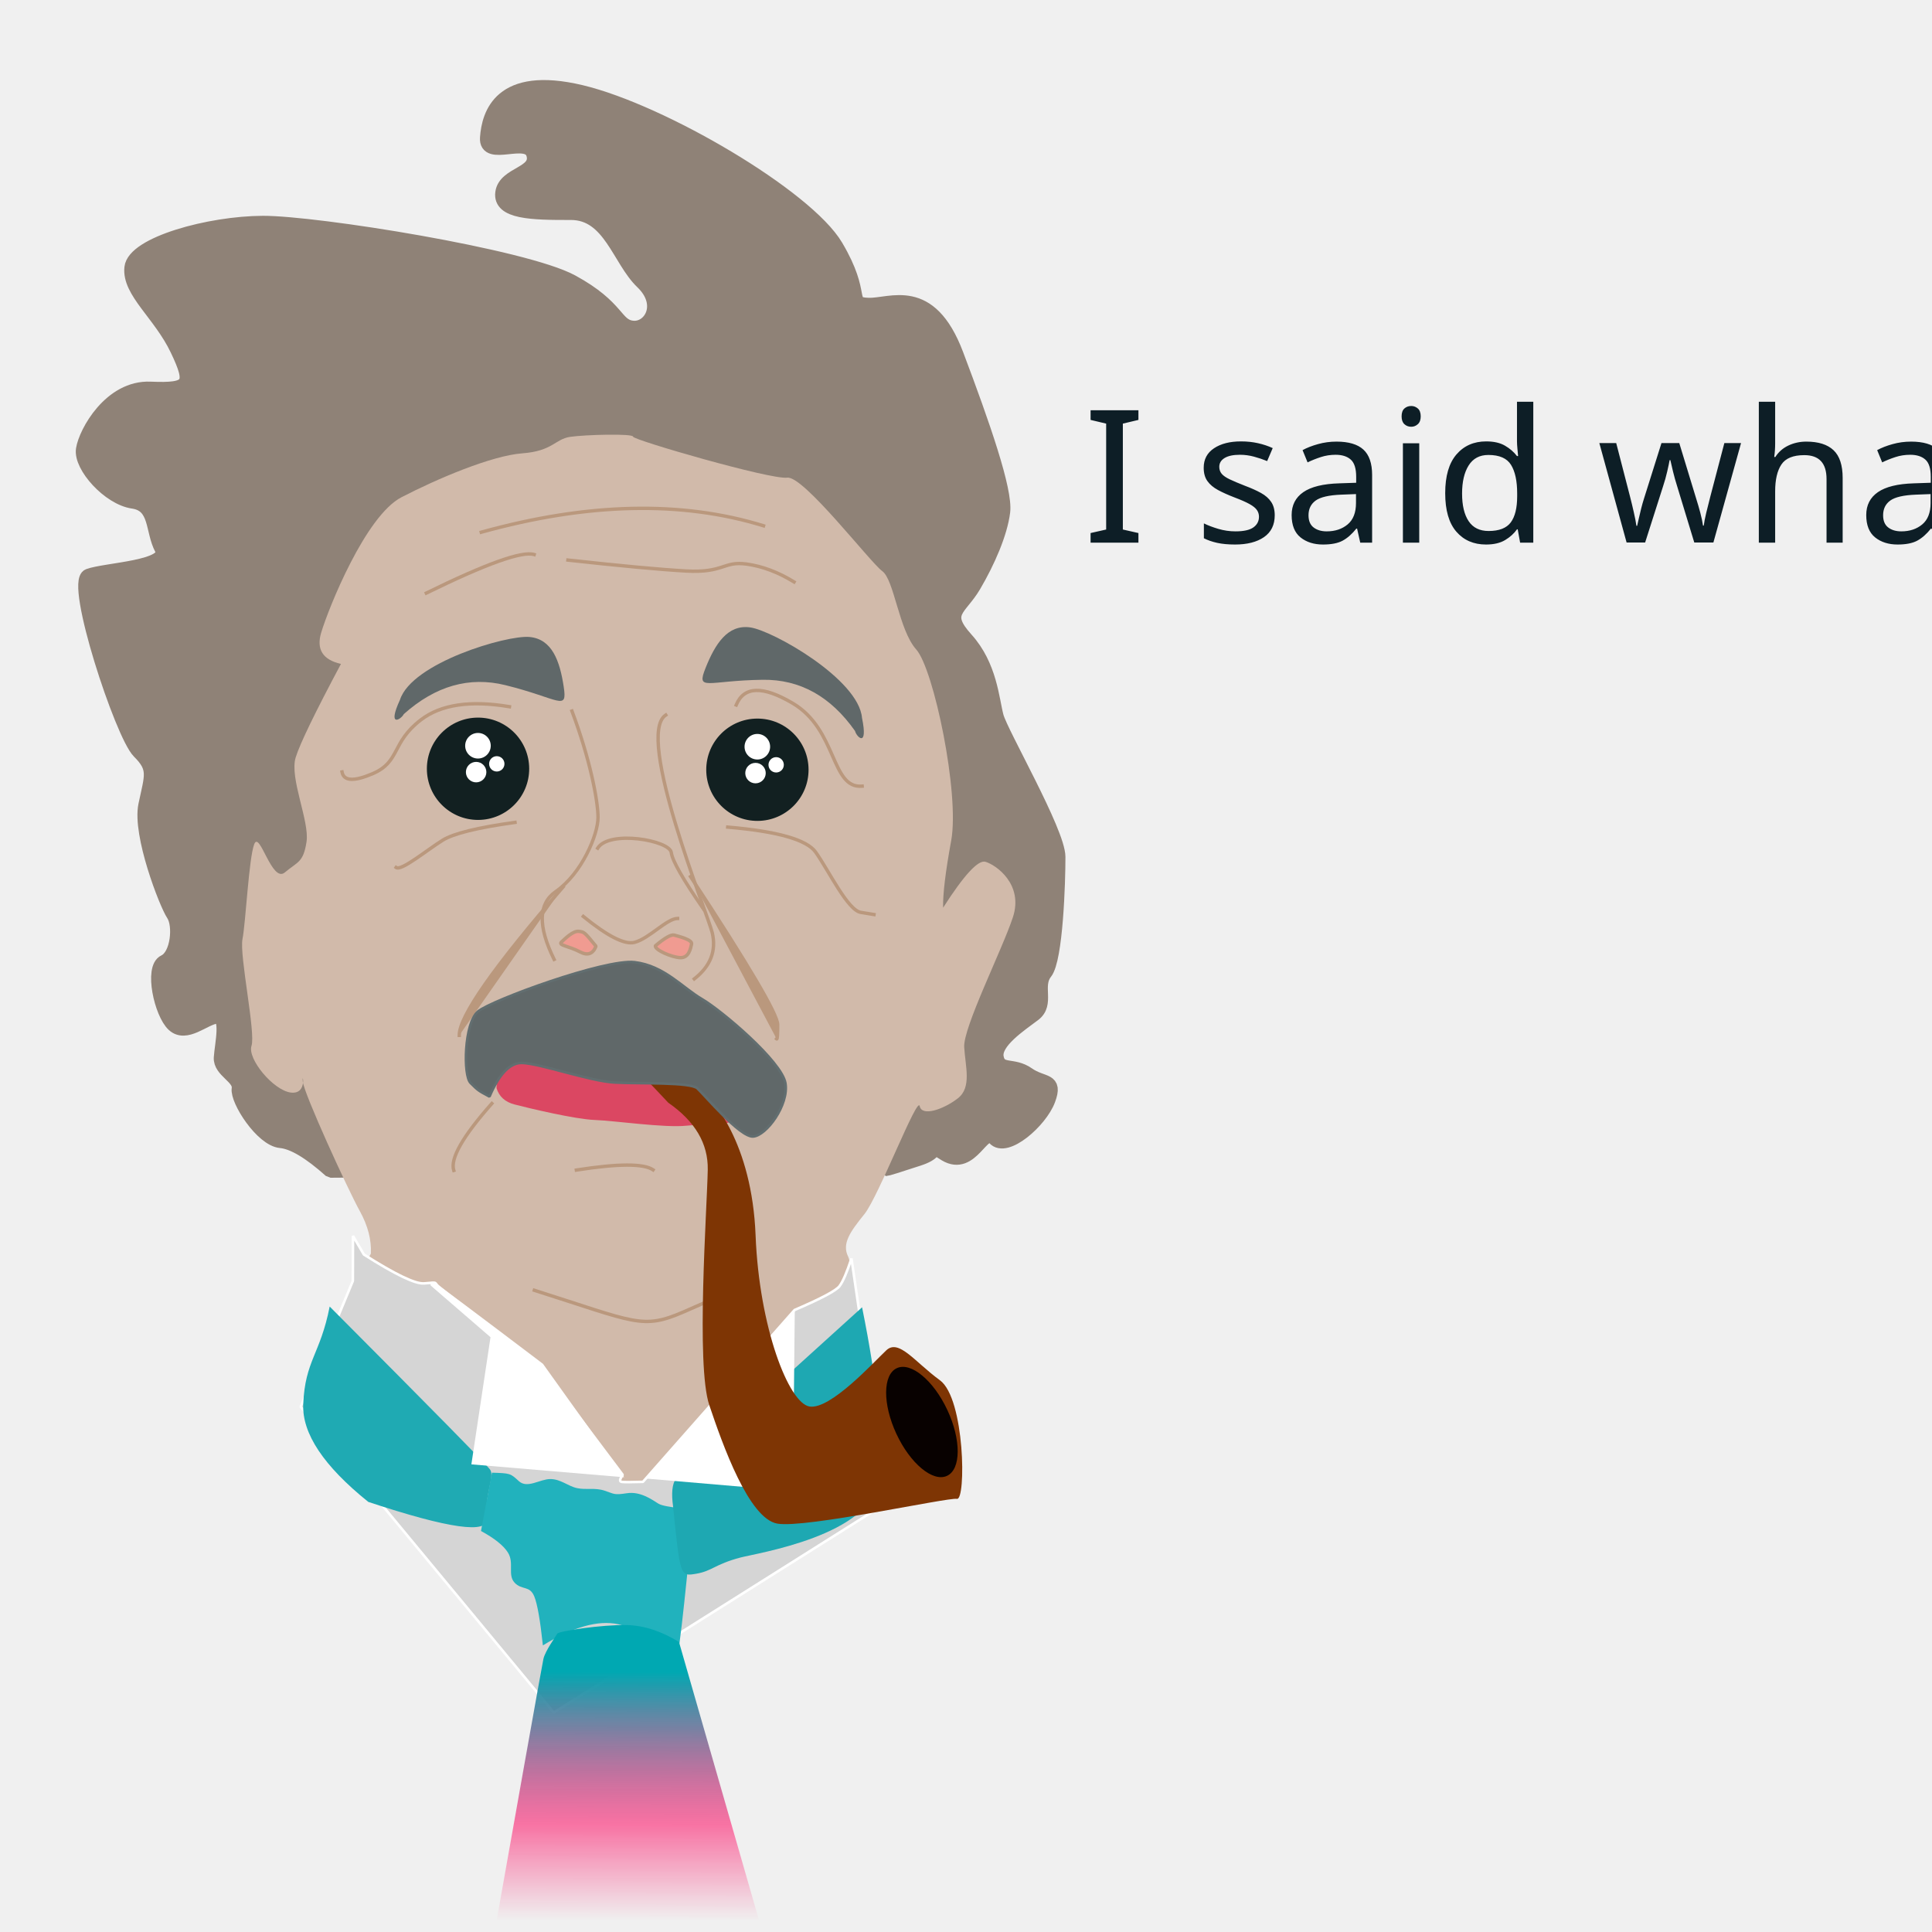
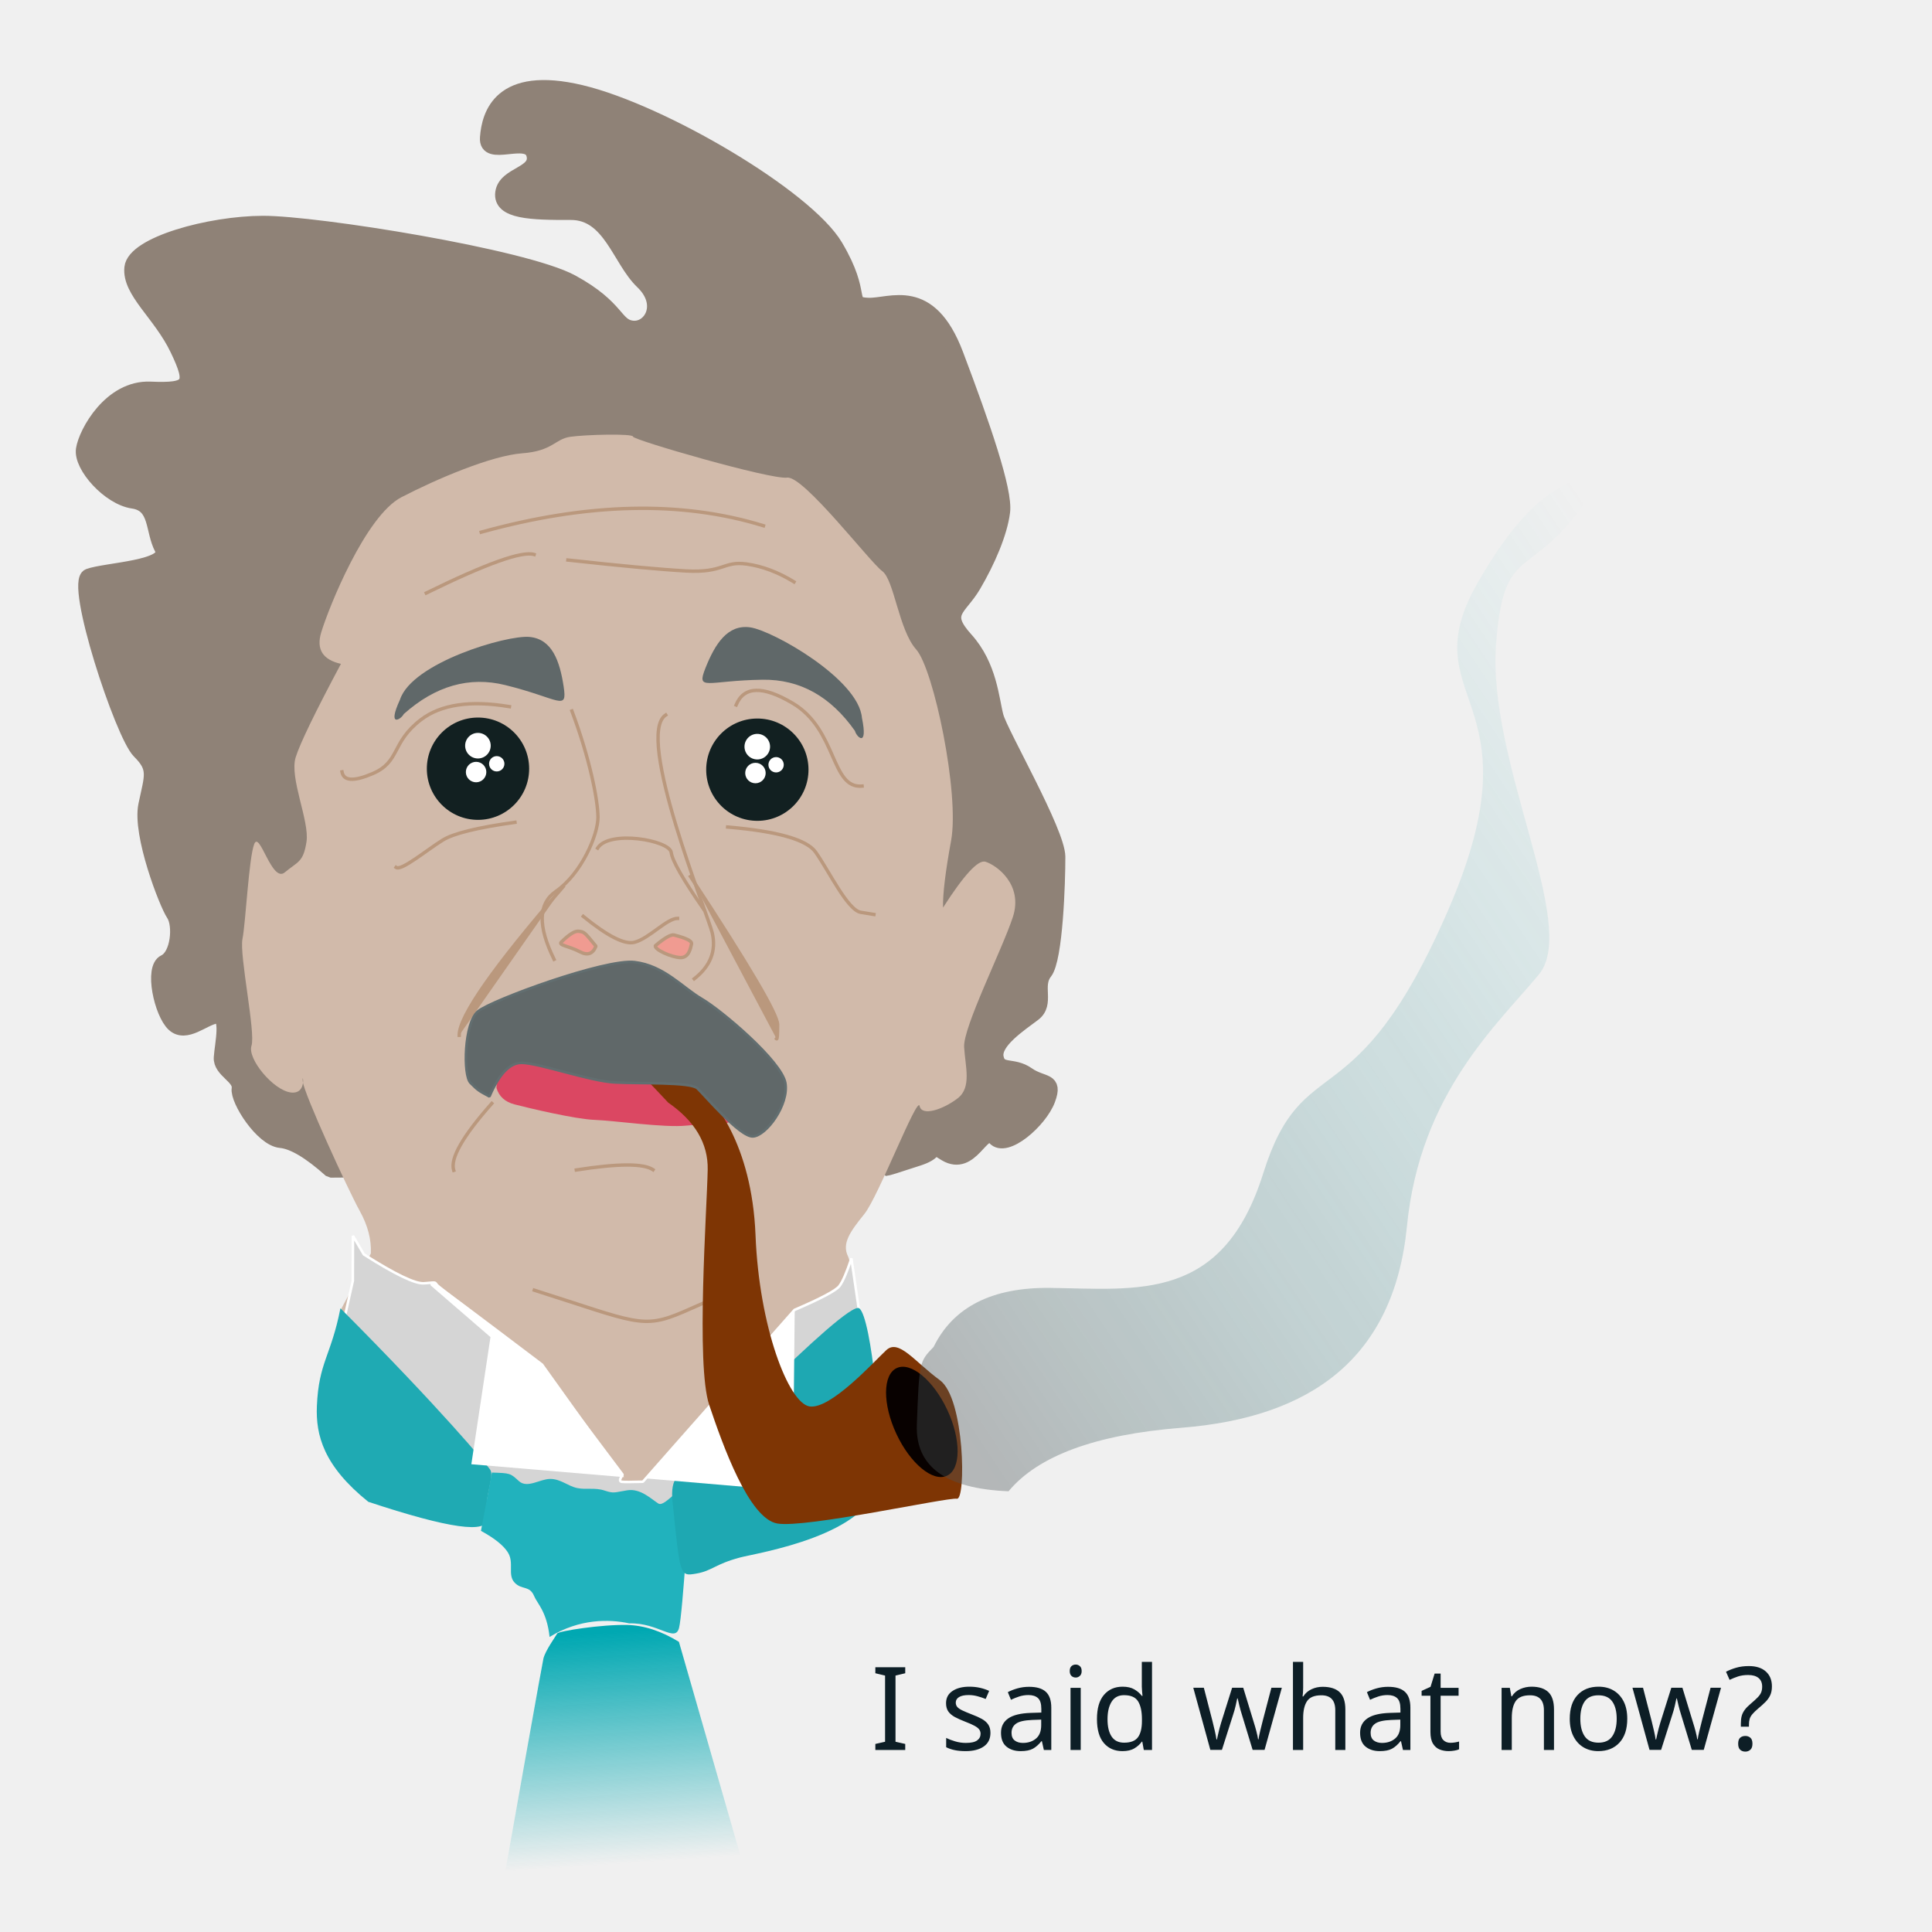
- <svg xmlns="http://www.w3.org/2000/svg" xmlns:ns1="http://krita.org/namespaces/svg/krita" width="1000pt" height="1000pt" viewBox="0 0 1000 1000">
+ <svg xmlns="http://www.w3.org/2000/svg" xmlns:ns1="http://krita.org/namespaces/svg/krita" width="1000.08pt" height="1000.08pt" viewBox="0 0 1000.08 1000.08">
  <defs>
-     <linearGradient id="gradient0" gradientUnits="objectBoundingBox" x1="0.502" y1="0.012" x2="0.501" y2="0.654" spreadMethod="pad">
+     <linearGradient id="gradient0" gradientUnits="objectBoundingBox" x1="0.502" y1="0.012" x2="0.52" y2="0.447" spreadMethod="pad">
      <stop stop-color="#00a8b2" offset="0" stop-opacity="1" />
-       <stop stop-color="#00a8b2" offset="0.12" stop-opacity="1" />
-       <stop stop-color="#ff005d" offset="0.566" stop-opacity="0.522" />
-       <stop stop-color="#ff005d" offset="0.847" stop-opacity="0" />
+       <stop stop-color="#00a8b2" offset="1" stop-opacity="0" />
+     </linearGradient>
+     <linearGradient id="gradient1" gradientUnits="objectBoundingBox" x1="0.068" y1="0.964" x2="0.96" y2="0.06" spreadMethod="pad">
+       <stop stop-color="#4c5556" offset="0" stop-opacity="0.369" />
+       <stop stop-color="#00a8b2" offset="0.959" stop-opacity="0" />
    </linearGradient>
  </defs>
-   <path id="shape0" transform="matrix(1.323929 -0.003920537 0.003920537 1.323929 42.26924 45.7406)" fill="#8f8277" fill-rule="evenodd" stroke="#8f8277" stroke-width="5.44" stroke-linecap="square" stroke-linejoin="bevel" d="M96.036 423.461C87.919 416.152 81.425 412.264 76.555 411.8C69.249 411.102 59.511 395.792 60.207 391.27C60.904 386.747 52.903 384.31 53.251 379.091C53.6 373.873 56.386 362.392 51.515 363.087C46.644 363.782 39.685 370.739 34.815 366.215C29.945 361.691 26.121 343.947 31.341 341.513C36.56 339.079 37.606 327.25 34.823 323.074C32.041 318.899 21.609 291.76 24.047 280.279C26.484 268.799 28.224 266.016 21.615 259.404C15.006 252.793 -4.465 192.948 2.146 190.514C8.757 188.08 34.502 187.389 30.677 180.083C26.851 172.776 28.941 163.035 19.547 161.641C10.154 160.248 -0.977 147.721 0.068 141.111C1.113 134.501 10.858 116.759 26.514 117.458C42.17 118.157 43.562 116.07 36.955 102.152C30.347 88.234 18.172 79.534 19.218 70.141C20.263 60.747 49.837 52.751 70.712 52.755C91.586 52.76 172.995 65.996 191.432 76.089C209.869 86.182 208.303 93.487 215.173 94.185C222.044 94.883 227.96 85.142 218.917 76.443C209.873 67.743 206.397 49.303 191.089 49.3C175.781 49.297 163.256 48.947 164.302 41.293C165.347 33.639 178.567 33.99 176.481 26.335C174.396 18.681 157.694 28.767 158.391 19.721C159.089 10.676 163.615 -5.675 195.273 1.985C226.932 9.646 283.287 43.056 294.764 62.541C306.241 82.027 298.586 85.156 307.284 85.506C315.982 85.856 331.291 77.161 341.723 104.996C352.155 132.831 360.848 158.23 359.802 166.579C358.757 174.929 353.884 186.061 348.315 195.454C342.747 204.846 335.789 205.888 345.18 216.328C354.572 226.767 355.265 239.987 357.003 246.598C358.741 253.209 381 291.831 380.998 301.573C380.996 311.314 379.946 341.582 375.77 346.8C371.594 352.018 376.812 358.977 371.244 363.151C365.677 367.325 355.586 373.933 356.629 379.847C357.671 385.762 362.891 382.284 368.804 386.46C374.718 390.636 379.937 388.202 376.804 396.551C373.671 404.9 360.1 416.727 355.579 411.507C351.057 406.288 346.878 424.03 336.442 417.766C326.006 411.501 338.182 415.545 326.005 419.503C317.886 422.142 313.595 423.461 313.132 423.461C313.132 422.676 240.766 422.676 96.036 423.461Z" />
+   <path id="shape0" transform="matrix(1.323929 -0.003920537 0.003920537 1.323929 42.26923 45.7406)" fill="#8f8277" fill-rule="evenodd" stroke="#8f8277" stroke-width="5.44" stroke-linecap="square" stroke-linejoin="bevel" d="M96.036 423.461C87.919 416.152 81.425 412.264 76.555 411.8C69.249 411.102 59.511 395.792 60.207 391.27C60.904 386.747 52.903 384.31 53.251 379.091C53.6 373.873 56.386 362.392 51.515 363.087C46.644 363.782 39.685 370.739 34.815 366.215C29.945 361.691 26.121 343.947 31.341 341.513C36.56 339.079 37.606 327.25 34.823 323.074C32.041 318.899 21.609 291.76 24.047 280.279C26.484 268.799 28.224 266.016 21.615 259.404C15.006 252.793 -4.465 192.948 2.146 190.514C8.757 188.08 34.502 187.389 30.677 180.083C26.851 172.776 28.941 163.035 19.547 161.641C10.154 160.248 -0.977 147.721 0.068 141.111C1.113 134.501 10.858 116.759 26.514 117.458C42.17 118.157 43.562 116.07 36.955 102.152C30.347 88.234 18.172 79.534 19.218 70.141C20.263 60.747 49.837 52.751 70.712 52.755C91.586 52.76 172.995 65.996 191.432 76.089C209.869 86.182 208.303 93.487 215.173 94.185C222.044 94.883 227.96 85.142 218.917 76.443C209.873 67.743 206.397 49.303 191.089 49.3C175.781 49.297 163.256 48.947 164.302 41.293C165.347 33.639 178.567 33.99 176.481 26.335C174.396 18.681 157.694 28.767 158.391 19.721C159.089 10.676 163.615 -5.675 195.273 1.985C226.932 9.646 283.287 43.056 294.764 62.541C306.241 82.027 298.586 85.156 307.284 85.506C315.982 85.856 331.291 77.161 341.723 104.996C352.155 132.831 360.848 158.23 359.802 166.579C358.757 174.929 353.884 186.061 348.315 195.454C342.747 204.846 335.789 205.888 345.18 216.328C354.572 226.767 355.265 239.987 357.003 246.598C358.741 253.209 381 291.831 380.998 301.573C380.996 311.314 379.946 341.582 375.77 346.8C371.594 352.018 376.812 358.977 371.244 363.151C365.677 367.325 355.586 373.933 356.629 379.847C357.671 385.762 362.891 382.284 368.804 386.46C374.718 390.636 379.937 388.202 376.804 396.551C373.671 404.9 360.1 416.727 355.579 411.507C351.057 406.288 346.878 424.03 336.442 417.766C326.006 411.501 338.182 415.545 326.005 419.503C317.886 422.142 313.595 423.461 313.132 423.461C313.132 422.676 240.766 422.676 96.036 423.461Z" />
  <path id="shape1" transform="matrix(1.323929 -0.003920537 0.003920537 1.323929 124.5153 225.5529)" fill="#d1baaa" fill-rule="evenodd" stroke="#000000" stroke-opacity="0" stroke-width="0" stroke-linecap="square" stroke-linejoin="bevel" d="M49.993 319.894C50.278 314.498 48.859 308.959 45.736 303.278C41.051 294.756 24.017 257.261 23.592 252.574C23.167 247.888 25.721 257.687 18.905 256.834C12.088 255.98 1.866 243.623 3.571 238.511C5.276 233.399 -1.109 203.149 0.171 196.758C1.45 190.368 2.733 165.231 4.865 159.693C6.996 154.155 11.678 175.032 16.792 170.773C21.905 166.513 24.035 166.94 25.315 158.845C26.595 150.751 18.628 133.877 21.186 125.782C22.891 120.386 28.824 108.231 38.983 89.317C31.869 87.669 29.306 83.579 31.296 77.046C34.28 67.248 48.772 31.463 62.833 24.223C76.894 16.983 98.198 8.041 110.127 7.191C122.057 6.341 122.91 1.655 128.874 0.804C134.839 -0.047 153.453 -0.471 153.453 0.809C153.453 2.088 207.263 17.861 213.654 17.011C220.045 16.16 246.026 50.248 250.712 53.658C255.398 57.067 257.098 76.665 263.913 84.335C270.729 92.005 280.766 140.776 277.354 159.095C275.079 171.308 274.001 180.046 274.118 185.309C282.358 172.53 287.897 166.566 290.738 167.419C294.998 168.698 305.647 176.369 301.384 189.149C297.121 201.93 281.778 232.176 282.202 239.844C282.627 247.513 285.182 255.609 279.642 259.868C274.103 264.127 265.581 267.108 264.73 262.847C263.879 258.587 248.533 298.206 242.994 305.021C237.454 311.837 234.044 316.522 236.6 321.635C238.303 325.044 240.429 348.051 242.977 390.656L136.455 443.464L38.06 342.046C38.06 342.046 42.038 334.662 49.993 319.894Z" />
-   <path id="shape2" transform="matrix(1.323929 -0.003920537 0.003920537 1.323929 155.3862 639.7942)" fill="#d5d5d5" fill-rule="evenodd" stroke="#ffffff" stroke-width="1" stroke-linecap="square" stroke-linejoin="bevel" d="M95.875 183.255L0 66.749L20.531 17.581L20.631 0L24.879 7.282C37.095 15.1 44.916 18.887 48.343 18.642C53.483 18.275 52.382 18.091 53.483 19.376C54.218 20.233 67.496 30.513 93.32 50.218L125.814 93.727C124.59 95.44 124.468 96.358 125.447 96.48C126.426 96.603 129.18 96.603 133.708 96.48L193.189 29.473C203.608 25.041 209.48 21.942 210.805 20.175C212.13 18.408 213.693 14.817 215.493 9.401L229.126 104.837L98.548 186.573C98.548 186.573 97.657 185.467 95.875 183.255Z" />
-   <path id="shape3" transform="matrix(1.323929 -0.003920537 0.003920537 1.323929 156.7753 676.3036)" fill="#1faab3" fill-rule="evenodd" d="M10.474 0C50.763 40.696 71.59 61.983 72.956 63.86C75.004 66.676 70.652 73.844 71.676 83.06C72.358 89.203 56.919 86.993 25.356 76.43C7.955 62.36 -0.49 49.608 0.022 38.174C0.79 21.023 6.739 18.727 10.474 0Z" />
-   <path id="shape4" transform="matrix(1.323929 -0.003920537 0.003920537 1.323929 248.874 762.2728)" fill="#21b2bd" fill-rule="evenodd" d="M4.352 0L0 22.783C5.29 25.684 8.789 28.5 10.495 31.231C13.055 35.327 10.24 39.934 13.055 43.006C15.871 46.078 18.943 44.03 20.735 48.382C21.93 51.283 23.039 57.683 24.063 67.581C35.838 60.413 45.651 57.683 53.502 59.389C65.277 61.949 75.261 76.541 76.797 70.653C78.333 64.765 82.684 17.663 83.196 15.871C83.708 14.079 72.189 14.079 69.373 12.287C66.557 10.495 62.205 7.424 57.086 8.192C51.966 8.96 52.222 8.448 48.382 7.168C44.542 5.888 41.214 6.912 37.63 6.144C34.047 5.376 31.231 2.56 27.135 2.56C23.039 2.56 18.175 6.4 14.847 3.328C11.52 0.256 11.52 0.256 4.352 0Z" />
-   <path id="shape5" transform="matrix(1.323929 -0.003920537 0.003920537 1.323929 243.5123 841.357)" fill="url(#gradient0)" fill-rule="evenodd" d="M81.501 6.685C74.598 2.423 67.86 0.201 61.285 0.02C51.424 -0.252 34.413 2.332 33.92 3.284C33.427 4.237 29.236 9.949 28.497 13.078C28.003 15.164 18.505 67.494 0 170.07L58.161 207.677L127.545 168.619C127.545 168.619 112.197 114.641 81.501 6.685Z" />
-   <path id="shape6" transform="matrix(1.323929 -0.003920537 0.003920537 1.323929 347.623 676.9418)" fill="#1ea8b2" fill-rule="evenodd" d="M0.352 77.672C-0.352 72.602 2.52021e-14 69.011 1.408 66.898C2.817 64.786 27.169 42.486 74.465 0C80.486 30.183 82.606 52.603 80.828 67.26C78.16 89.244 33.117 95.98 26.508 97.72C16.594 100.328 15.55 102.937 9.289 103.981C3.027 105.024 3.027 105.024 0.352 77.672Z" />
-   <path id="shape0" transform="matrix(1.323929 -0.003920538 0.003920538 1.323929 222.8302 663.4756)" fill="#ffffff" fill-rule="evenodd" stroke="#000000" stroke-opacity="0" stroke-width="0" stroke-linecap="square" stroke-linejoin="bevel" d="M75.475 76.63L15.768 71.401L23.395 21.718L0.079 1.453C-0.211 -7.40741e-08 0.297 -0.363 1.605 0.363C2.912 1.09 17.003 11.694 43.878 32.178C43.878 32.178 54.411 46.995 75.475 76.63Z" />
-   <path id="shape01" transform="matrix(1.323929 -0.003920538 0.003920538 1.323929 333.7824 678.9)" fill="#ffffff" fill-rule="evenodd" stroke="#000000" stroke-opacity="0" stroke-width="0" stroke-linecap="square" stroke-linejoin="bevel" d="M58.603 0L57.682 70.341L0 65.233C0.614 64.314 20.148 42.569 58.603 0Z" />
-   <circle id="shape7" transform="matrix(1.323929 -0.003920537 0.003920537 1.323929 220.8715 371.5112)" r="20" cx="20" cy="20" fill="#122021" fill-rule="evenodd" />
-   <circle id="shape8" transform="matrix(1.323929 -0.003920537 0.003920537 1.323929 240.754 379.396)" r="5" cx="5" cy="5" fill="#ffffff" fill-rule="evenodd" />
-   <circle id="shape9" transform="matrix(1.323929 -0.003920537 0.003920537 1.323929 253.1522 391.4051)" r="3" cx="3" cy="3" fill="#ffffff" fill-rule="evenodd" />
-   <circle id="shape10" transform="matrix(1.323929 -0.003920537 0.003920537 1.323929 241.1344 394.369)" r="4" cx="4" cy="4" fill="#ffffff" fill-rule="evenodd" />
+   <path id="shape2" transform="matrix(1.323929 -0.003920537 0.003920537 1.323929 167.534 639.7582)" fill="#d5d5d5" fill-rule="evenodd" stroke="#ffffff" stroke-width="1" stroke-linecap="square" stroke-linejoin="bevel" d="M84.432 118.077L0 67.732L11.355 17.581L11.456 0L15.703 7.282C27.919 15.1 35.74 18.887 39.167 18.642C44.307 18.275 43.206 18.091 44.307 19.376C45.042 20.233 58.321 30.513 84.145 50.218L116.638 93.727C115.414 95.44 115.292 96.358 116.271 96.48C117.25 96.603 120.004 96.603 124.532 96.48L184.013 29.473C194.432 25.041 200.304 21.942 201.629 20.175C202.954 18.408 204.517 14.817 206.317 9.401L219.95 104.837L177.897 113.044C154.734 115.907 93.372 97.544 84.432 118.077Z" />
+   <path id="shape3" transform="matrix(1.323929 -0.003920537 0.003920537 1.323929 163.8158 677.2596)" fill="#1faab3" fill-rule="evenodd" stroke="#000000" stroke-opacity="0" stroke-width="0" stroke-linecap="square" stroke-linejoin="bevel" d="M9.368 0C49.657 40.696 66.275 61.245 67.64 63.123C69.688 65.938 65.336 73.106 66.36 82.322C67.043 88.465 51.603 86.255 20.041 75.692C2.639 61.623 -0.461 49.638 0.051 38.204C0.819 21.053 5.632 18.727 9.368 0Z" />
+   <path id="shape4" transform="matrix(1.323929 -0.003920537 0.003920537 1.323929 248.874 762.2728)" fill="#21b2bd" fill-rule="evenodd" stroke="#000000" stroke-opacity="0" stroke-width="0" stroke-linecap="square" stroke-linejoin="bevel" d="M4.352 0L0 22.783C5.29 25.684 8.789 28.5 10.495 31.231C13.055 35.327 10.24 39.934 13.055 43.006C15.871 46.078 18.943 44.03 20.735 48.382C21.93 51.283 25.68 54.441 26.704 64.339C38.479 57.172 50.021 57.415 57.871 59.122C69.301 58.849 75.8 66.837 77.336 60.949C78.871 55.062 81.583 9.656 82.095 7.864C78.722 2.875 72.189 14.079 69.373 12.287C66.557 10.495 62.437 6.315 57.317 7.083C52.197 7.85 52.222 8.448 48.382 7.168C44.542 5.888 41.214 6.912 37.63 6.144C34.047 5.376 31.231 2.56 27.135 2.56C23.039 2.56 18.175 6.4 14.847 3.328C11.52 0.256 11.52 0.256 4.352 0Z" />
+   <path id="shape5" transform="matrix(1.323929 -0.003920537 0.003920537 1.323929 243.5123 841.3569)" fill="url(#gradient0)" fill-rule="evenodd" stroke="#000000" stroke-opacity="0" stroke-width="0" stroke-linecap="square" stroke-linejoin="bevel" d="M81.501 6.685C74.598 2.423 67.86 0.201 61.285 0.02C51.424 -0.252 34.413 2.332 33.92 3.284C33.427 4.237 29.236 9.949 28.497 13.078C28.003 15.164 18.505 67.494 0 170.07L58.161 207.677L127.545 168.619C127.545 168.619 112.197 114.641 81.501 6.685Z" />
+   <path id="shape6" transform="matrix(1.323929 -0.003920537 0.003920537 1.323929 347.6242 677.3445)" fill="#1ea8b2" fill-rule="evenodd" stroke="#000000" stroke-opacity="0" stroke-width="0" stroke-linecap="square" stroke-linejoin="bevel" d="M0.352 77.368C-0.352 72.298 -1.31687e-07 68.707 1.408 66.594C2.817 64.481 68.544 -3.299 73.372 0.125C78.2 3.55 82.606 52.299 80.828 66.955C78.16 88.94 33.117 95.676 26.508 97.415C16.594 100.024 15.55 102.633 9.289 103.677C3.027 104.72 3.027 104.72 0.352 77.368Z" />
+   <path id="shape01" transform="matrix(1.323929 -0.003920537 0.003920537 1.323929 222.8302 663.4756)" fill="#ffffff" fill-rule="evenodd" stroke="#000000" stroke-opacity="0" stroke-width="0" stroke-linecap="square" stroke-linejoin="bevel" d="M75.475 76.63L15.768 71.401L23.395 21.718L0.079 1.453C-0.211 -1.76497e-07 0.297 -0.363 1.605 0.363C2.912 1.09 17.003 11.694 43.878 32.178C43.878 32.178 54.411 46.995 75.475 76.63Z" />
+   <path id="shape011" transform="matrix(1.323929 -0.003920537 0.003920537 1.323929 333.7824 678.8999)" fill="#ffffff" fill-rule="evenodd" stroke="#000000" stroke-opacity="0" stroke-width="0" stroke-linecap="square" stroke-linejoin="bevel" d="M58.603 0L57.682 70.341L0 65.233C0.614 64.314 20.148 42.569 58.603 0Z" />
+   <circle id="shape7" transform="matrix(1.323929 -0.003920537 0.003920537 1.323929 220.8715 371.5112)" r="20" cx="20" cy="20" fill="#122021" fill-rule="evenodd" stroke="#000000" stroke-opacity="0" stroke-width="0" stroke-linecap="square" stroke-linejoin="bevel" />
+   <circle id="shape8" transform="matrix(1.323929 -0.003920537 0.003920537 1.323929 240.754 379.396)" r="5" cx="5" cy="5" fill="#ffffff" fill-rule="evenodd" stroke="#000000" stroke-opacity="0" stroke-width="0" stroke-linecap="square" stroke-linejoin="bevel" />
+   <circle id="shape9" transform="matrix(1.323929 -0.003920537 0.003920537 1.323929 253.1522 391.4051)" r="3" cx="3" cy="3" fill="#ffffff" fill-rule="evenodd" stroke="#000000" stroke-opacity="0" stroke-width="0" stroke-linecap="square" stroke-linejoin="bevel" />
+   <circle id="shape10" transform="matrix(1.323929 -0.003920537 0.003920537 1.323929 241.1344 394.369)" r="4" cx="4" cy="4" fill="#ffffff" fill-rule="evenodd" stroke="#000000" stroke-opacity="0" stroke-width="0" stroke-linecap="square" stroke-linejoin="bevel" />
  <circle id="shape02" transform="matrix(1.323929 -0.003920537 0.003920537 1.323929 365.4738 372.0171)" r="20" cx="20" cy="20" fill="#122021" fill-rule="evenodd" stroke="#000000" stroke-opacity="0" stroke-width="0" stroke-linecap="square" stroke-linejoin="bevel" />
-   <circle id="shape1" transform="matrix(1.323929 -0.003920537 0.003920537 1.323929 385.3562 379.9018)" r="5" cx="5" cy="5" fill="#ffffff" fill-rule="evenodd" stroke="#000000" stroke-opacity="0" stroke-width="0" stroke-linecap="square" stroke-linejoin="bevel" />
-   <circle id="shape2" transform="matrix(1.323929 -0.003920537 0.003920537 1.323929 397.7544 391.9109)" r="3" cx="3" cy="3" fill="#ffffff" fill-rule="evenodd" stroke="#000000" stroke-opacity="0" stroke-width="0" stroke-linecap="square" stroke-linejoin="bevel" />
-   <circle id="shape3" transform="matrix(1.323929 -0.003920537 0.003920537 1.323929 385.7366 394.8748)" r="4" cx="4" cy="4" fill="#ffffff" fill-rule="evenodd" stroke="#000000" stroke-opacity="0" stroke-width="0" stroke-linecap="square" stroke-linejoin="bevel" />
-   <path id="shape11" transform="matrix(1.323929 -0.003920537 0.003920537 1.323929 357.41 453.737)" fill="#ba987d" fill-rule="evenodd" stroke="#ba987d" stroke-width="1.33" stroke-linecap="square" stroke-linejoin="bevel" d="M0 0C22.603 34.634 33.904 53.955 33.903 57.962C33.902 61.968 33.759 63.829 33.472 63.542" />
+   <circle id="shape11" transform="matrix(1.323929 -0.003920537 0.003920537 1.323929 385.3562 379.9018)" r="5" cx="5" cy="5" fill="#ffffff" fill-rule="evenodd" stroke="#000000" stroke-opacity="0" stroke-width="0" stroke-linecap="square" stroke-linejoin="bevel" />
+   <circle id="shape21" transform="matrix(1.323929 -0.003920537 0.003920537 1.323929 397.7544 391.9109)" r="3" cx="3" cy="3" fill="#ffffff" fill-rule="evenodd" stroke="#000000" stroke-opacity="0" stroke-width="0" stroke-linecap="square" stroke-linejoin="bevel" />
+   <circle id="shape31" transform="matrix(1.323929 -0.003920537 0.003920537 1.323929 385.7366 394.8748)" r="4" cx="4" cy="4" fill="#ffffff" fill-rule="evenodd" stroke="#000000" stroke-opacity="0" stroke-width="0" stroke-linecap="square" stroke-linejoin="bevel" />
+   <path id="shape111" transform="matrix(1.323929 -0.003920537 0.003920537 1.323929 357.41 453.737)" fill="#ba987d" fill-rule="evenodd" stroke="#ba987d" stroke-width="1.33" stroke-linecap="square" stroke-linejoin="bevel" d="M0 0C22.603 34.634 33.904 53.955 33.903 57.962C33.902 61.968 33.759 63.829 33.472 63.542" />
  <path id="shape12" transform="matrix(1.323929 -0.003920537 0.003920537 1.323929 237.4857 459.1943)" fill="#ba987d" fill-rule="evenodd" stroke="#ba987d" stroke-width="1.33" stroke-linecap="square" stroke-linejoin="bevel" d="M40.794 0C13.6 31.19 0.001 50.506 0 57.947" />
  <path id="shape13" transform="matrix(1.323929 -0.003920537 0.003920537 1.323929 376.6635 428.1075)" fill="none" stroke="#ba987d" stroke-width="1.33" stroke-linecap="square" stroke-linejoin="bevel" d="M0 0C19.461 1.721 30.908 5.015 34.342 9.881C39.492 17.18 46.787 32.636 51.938 33.495C55.372 34.068 57.089 34.355 57.089 34.355" />
  <path id="shape14" transform="matrix(1.323929 -0.003920537 0.003920537 1.323929 204.9538 425.8498)" fill="none" stroke="#ba987d" stroke-width="1.33" stroke-linecap="square" stroke-linejoin="bevel" d="M46.542 0C31.897 1.983 22.465 4.277 18.245 6.882C11.915 10.79 2.047 18.979 0 17.489" />
  <path id="shape15" transform="matrix(1.323929 -0.003920537 0.003920537 1.323929 176.9323 364.4649)" fill="none" stroke="#ba987d" stroke-width="1.33" stroke-linecap="square" stroke-linejoin="bevel" d="M65.531 1.192C50.267 -1.417 38.725 0.256 30.905 6.212C19.176 15.145 22.898 22.591 11.914 27.243C4.591 30.344 0.62 30.095 0 26.496" />
  <path id="shape16" transform="matrix(1.323929 -0.003920537 0.003920537 1.323929 381.0316 357.3852)" fill="none" stroke="#ba987d" stroke-width="1.33" stroke-linecap="square" stroke-linejoin="bevel" d="M0 5.679C3.056 -1.68 10.415 -1.887 22.078 5.058C39.571 15.476 36.859 38.594 49.148 37.555" />
  <path id="shape17" transform="matrix(1.323929 -0.003920537 0.003920537 1.323929 220.5994 286.8704)" fill="none" stroke="#ba987d" stroke-width="1.33" stroke-linecap="square" stroke-linejoin="bevel" d="M0 15.192C23.453 3.764 37.525 -1.216 42.215 0.25" />
  <path id="shape18" transform="matrix(1.323929 -0.003920537 0.003920537 1.323929 293.9616 289.8986)" fill="none" stroke="#ba987d" stroke-width="1.33" stroke-linecap="square" stroke-linejoin="bevel" d="M0 0C20.812 2.349 36.202 3.818 46.168 4.406C61.118 5.289 60.679 0.452 69.913 1.773C76.068 2.653 82.224 5 88.379 8.812" />
  <path id="shape19" transform="matrix(1.323929 -0.003920537 0.003920537 1.323929 249.0609 263.3563)" fill="none" stroke="#ba987d" stroke-width="1.33" stroke-linecap="square" stroke-linejoin="bevel" d="M0 9.149C41.628 -2.275 78.416 -3.001 110.366 6.972" />
-   <path id="shape20" transform="matrix(1.323929 -0.003920537 0.003920537 1.323929 234.4407 571.2416)" fill="none" stroke="#ba987d" stroke-width="1.33" stroke-linecap="square" stroke-linejoin="bevel" d="M15.205 0C3.77 12.829 -1.215 21.532 0.25 26.109" />
-   <path id="shape21" transform="matrix(1.323929 -0.003920537 0.003920537 1.323929 298.3193 603.1269)" fill="none" stroke="#ba987d" stroke-width="1.33" stroke-linecap="square" stroke-linejoin="bevel" d="M0 1.883C16.347 -0.628 26.344 -0.628 29.989 1.883" />
+   <path id="shape20" transform="matrix(1.323929 -0.003920537 0.003920537 1.323929 234.4406 571.2416)" fill="none" stroke="#ba987d" stroke-width="1.33" stroke-linecap="square" stroke-linejoin="bevel" d="M15.205 0C3.77 12.829 -1.215 21.532 0.25 26.109" />
+   <path id="shape211" transform="matrix(1.323929 -0.003920537 0.003920537 1.323929 298.3193 603.1269)" fill="none" stroke="#ba987d" stroke-width="1.33" stroke-linecap="square" stroke-linejoin="bevel" d="M0 1.883C16.347 -0.628 26.344 -0.628 29.989 1.883" />
  <path id="shape22" transform="matrix(1.323929 -0.003920537 0.003920537 1.323929 290.2284 482.0664)" fill="#f09b91" fill-rule="evenodd" stroke="#ba987d" stroke-width="1.33" stroke-linecap="square" stroke-linejoin="bevel" d="M13.773 5.855C12.562 8.882 10.485 9.617 7.545 8.06C3.134 5.723 -1.148 5.463 0.28 4.166C1.707 2.869 4.822 -0.245 7.027 0.015C9.233 0.275 9.233 0.275 13.773 5.855Z" />
  <path id="shape23" transform="matrix(1.323929 -0.003920537 0.003920537 1.323929 339.1956 483.978)" fill="#f09b91" fill-rule="evenodd" stroke="#ba987d" stroke-width="1.33" stroke-linecap="square" stroke-linejoin="bevel" d="M0.016 4.202C3.736 1.089 6.202 -0.294 7.413 0.052C9.229 0.571 14.548 1.87 14.159 3.556C13.769 5.243 13.12 9.006 9.746 8.875C6.373 8.745 -0.373 5.759 0.016 4.202Z" />
  <path id="shape24" transform="matrix(1.323929 -0.003920537 0.003920537 1.323929 280.3464 368.0708)" fill="none" stroke="#ba987d" stroke-width="1.33" stroke-linecap="square" stroke-linejoin="bevel" d="M4.597 97.081C-1.761 84.121 -1.524 75.287 5.309 70.576C15.559 63.51 21.924 48.315 21.925 41.6C21.926 34.886 18.758 18.501 11.844 0" />
  <path id="shape25" transform="matrix(1.323929 -0.003920537 0.003920537 1.323929 340.5904 370.1145)" fill="none" stroke="#ba987d" stroke-width="1.33" stroke-linecap="square" stroke-linejoin="bevel" d="M13.874 103.188C20.236 98.242 22.593 92.234 20.946 85.166C19.298 78.098 -9.172 7.814 3.032 0" />
  <path id="shape26" transform="matrix(1.323929 -0.003920537 0.003920537 1.323929 309.3426 433.9039)" fill="none" stroke="#ba987d" stroke-width="1.33" stroke-linecap="square" stroke-linejoin="bevel" d="M41.349 27.838C33.36 16.249 29.166 8.857 28.768 5.66C28.169 0.865 4.496 -3.335 0 3.857" />
  <path id="shape27" transform="matrix(1.323929 -0.003920537 0.003920537 1.323929 301.9173 474.3401)" fill="none" stroke="#ba987d" stroke-width="1.33" stroke-linecap="square" stroke-linejoin="bevel" d="M0 0C9.506 7.793 16.178 11.191 20.015 10.193C25.77 8.695 32.663 0.905 36.859 0.906" />
  <path id="shape28" transform="matrix(1.323929 -0.003920537 0.003920537 1.323929 276.57 667.843)" fill="none" stroke="#ba987d" stroke-width="1.33" stroke-linecap="square" stroke-linejoin="bevel" d="M0 0C39.593 12.693 42.117 15.578 58.272 8.654C69.042 4.039 75.196 1.154 76.735 0" />
  <path id="shape29" transform="matrix(1.323929 -0.003920537 0.003920537 1.323929 256.9417 546.4736)" fill="#db4762" fill-rule="evenodd" stroke="#000000" stroke-opacity="0" stroke-width="0" stroke-linecap="square" stroke-linejoin="bevel" d="M0 12.605C0.977 15.927 3.322 18.076 7.035 19.054C12.605 20.519 30.779 24.916 38.4 25.209C46.022 25.502 65.662 28.434 74.162 27.554C82.663 26.675 88.526 28.141 92.337 25.502C94.877 23.744 87.549 15.243 70.352 0L0.879 0.293C0.879 0.293 0.586 4.397 0 12.605Z" />
  <path id="shape30" transform="matrix(1.323929 -0.003920537 0.003920537 1.323929 328.6382 549.6199)" fill="#7e3504" fill-rule="evenodd" stroke="#000000" stroke-opacity="0" stroke-width="0" stroke-linecap="square" stroke-linejoin="bevel" d="M12.99 16.011C23.446 23.305 28.565 32.045 28.347 42.23C28.02 57.507 23.446 118.609 28.674 134.292C33.902 149.976 44.031 178.73 55.14 180.69C66.25 182.651 121.796 170.561 125.391 171.215C128.985 171.868 128.658 132.005 118.856 124.817C109.053 117.628 102.845 108.479 97.944 113.054C93.043 117.628 76.052 136.253 67.883 134.946C59.715 133.639 48.279 103.905 46.972 67.963C45.665 32.021 30.308 13.723 24.753 10.783C21.05 8.822 16.149 5.228 10.05 0L0 2.941C0.6 2.941 4.931 7.297 12.99 16.011Z" />
-   <ellipse id="shape31" transform="matrix(1.199808 -0.5597005 0.5597005 1.199808 450.9841 714.3194)" rx="11" ry="23.225" cx="11" cy="23.225" fill="#080100" fill-rule="evenodd" />
+   <ellipse id="shape311" transform="matrix(1.199808 -0.5597005 0.5597005 1.199808 450.984 714.3194)" rx="11" ry="23.225" cx="11" cy="23.225" fill="#080100" fill-rule="evenodd" stroke="#000000" stroke-opacity="0" stroke-width="0" stroke-linecap="square" stroke-linejoin="bevel" />
  <path id="shape32" transform="matrix(1.323929 -0.003920537 0.003920537 1.323929 241.0169 498.1688)" fill="#606869" fill-rule="evenodd" stroke="#626e70" stroke-width="1" stroke-linecap="square" stroke-linejoin="bevel" d="M9.171 52.467C12.992 43.596 17.244 39.223 21.926 39.347C28.949 39.533 48.353 46.56 58.149 47.117C67.944 47.673 87.72 46.938 90.492 49.526C93.264 52.114 106.937 68.566 112.112 68.382C117.287 68.198 126.345 56.002 124.869 47.5C123.392 38.998 99.924 19.033 92.347 14.595C84.77 10.158 77.586 1.487 66.067 0.086C54.548 -1.315 10.102 14.764 4.742 19.199C-0.619 23.633 -1.178 44.148 1.779 47.106C4.735 50.063 4.735 50.063 9.171 52.467Z" />
  <path id="shape33" transform="matrix(1.323929 -0.003920537 0.003920537 1.323929 204.08 329.8425)" fill="#606869" fill-rule="evenodd" stroke="#000000" stroke-opacity="0" stroke-width="0" stroke-linecap="square" stroke-linejoin="bevel" d="M3.641 30.045C16.035 19.06 29.273 15.327 43.357 18.848C64.483 24.13 67.652 29.411 66.173 19.482C64.694 9.553 61.737 0.891 52.864 0.046C43.991 -0.799 6.876 10 2.167 24.433C-3.014 35.566 2.585 32.157 3.641 30.045Z" />
  <path id="shape03" transform="matrix(-1.288543 -0.304071 -0.304071 1.288543 456.392 340.7505)" fill="#606869" fill-rule="evenodd" stroke="#000000" stroke-opacity="0" stroke-width="0" stroke-linecap="square" stroke-linejoin="bevel" d="M3.641 30.045C16.035 19.06 29.273 15.327 43.357 18.848C64.483 24.13 67.652 29.411 66.173 19.482C64.694 9.553 61.737 0.891 52.864 0.046C43.991 -0.799 6.876 10 2.167 24.433C-3.014 35.566 2.585 32.157 3.641 30.045Z" />
-   <text id="shape34" ns1:useRichText="true" transform="translate(560.6403, 280.891)" fill="#0d1e26" stroke="#000000" stroke-opacity="0" stroke-width="0" stroke-linecap="square" stroke-linejoin="bevel" font-family="Burst My Bubble" font-size="96" font-size-adjust="0.424" font-stretch="normal" letter-spacing="0" word-spacing="0">
-     <tspan x="0">I said what?</tspan>
+   <text id="shape34" ns1:useRichText="true" transform="matrix(1 0 0 1 450.7106 905.8617)" fill="#0d1e26" stroke="#000000" stroke-opacity="0" stroke-width="0" stroke-linecap="square" stroke-linejoin="bevel" font-family="Burst My Bubble" font-size="60" font-size-adjust="0.424" font-stretch="normal" letter-spacing="0" word-spacing="0">
+     <tspan x="0">I said what now?</tspan>
  </text>
+   <path id="shape0" transform="translate(474.5679, 200.8266)" fill="url(#gradient1)" fill-rule="evenodd" stroke="#000000" stroke-opacity="0" stroke-width="0" stroke-linecap="square" stroke-linejoin="bevel" d="M8.706 496.387C18.909 475.613 39.111 465.433 69.311 465.849C114.611 466.472 158.427 473.072 179.293 406.63C200.159 340.188 226.692 381.862 275.151 270.103C323.61 158.344 254.669 162.621 290.624 100.333C326.579 38.046 342.988 57.335 342.988 38.563C342.988 19.791 399.533 -36.524 360.198 36.06C320.862 108.645 304.453 71.724 299.843 132.6C295.233 193.477 342.988 278.096 322.091 303.498C301.194 328.9 260.509 364.819 253.747 433.76C246.986 502.701 203.509 532.981 136.971 538.244C92.612 541.753 62.788 552.711 47.499 571.117C15.034 569.825 -0.789 558.333 0.03 536.641C1.26 504.104 1.26 504.104 8.706 496.387Z" />
</svg>
